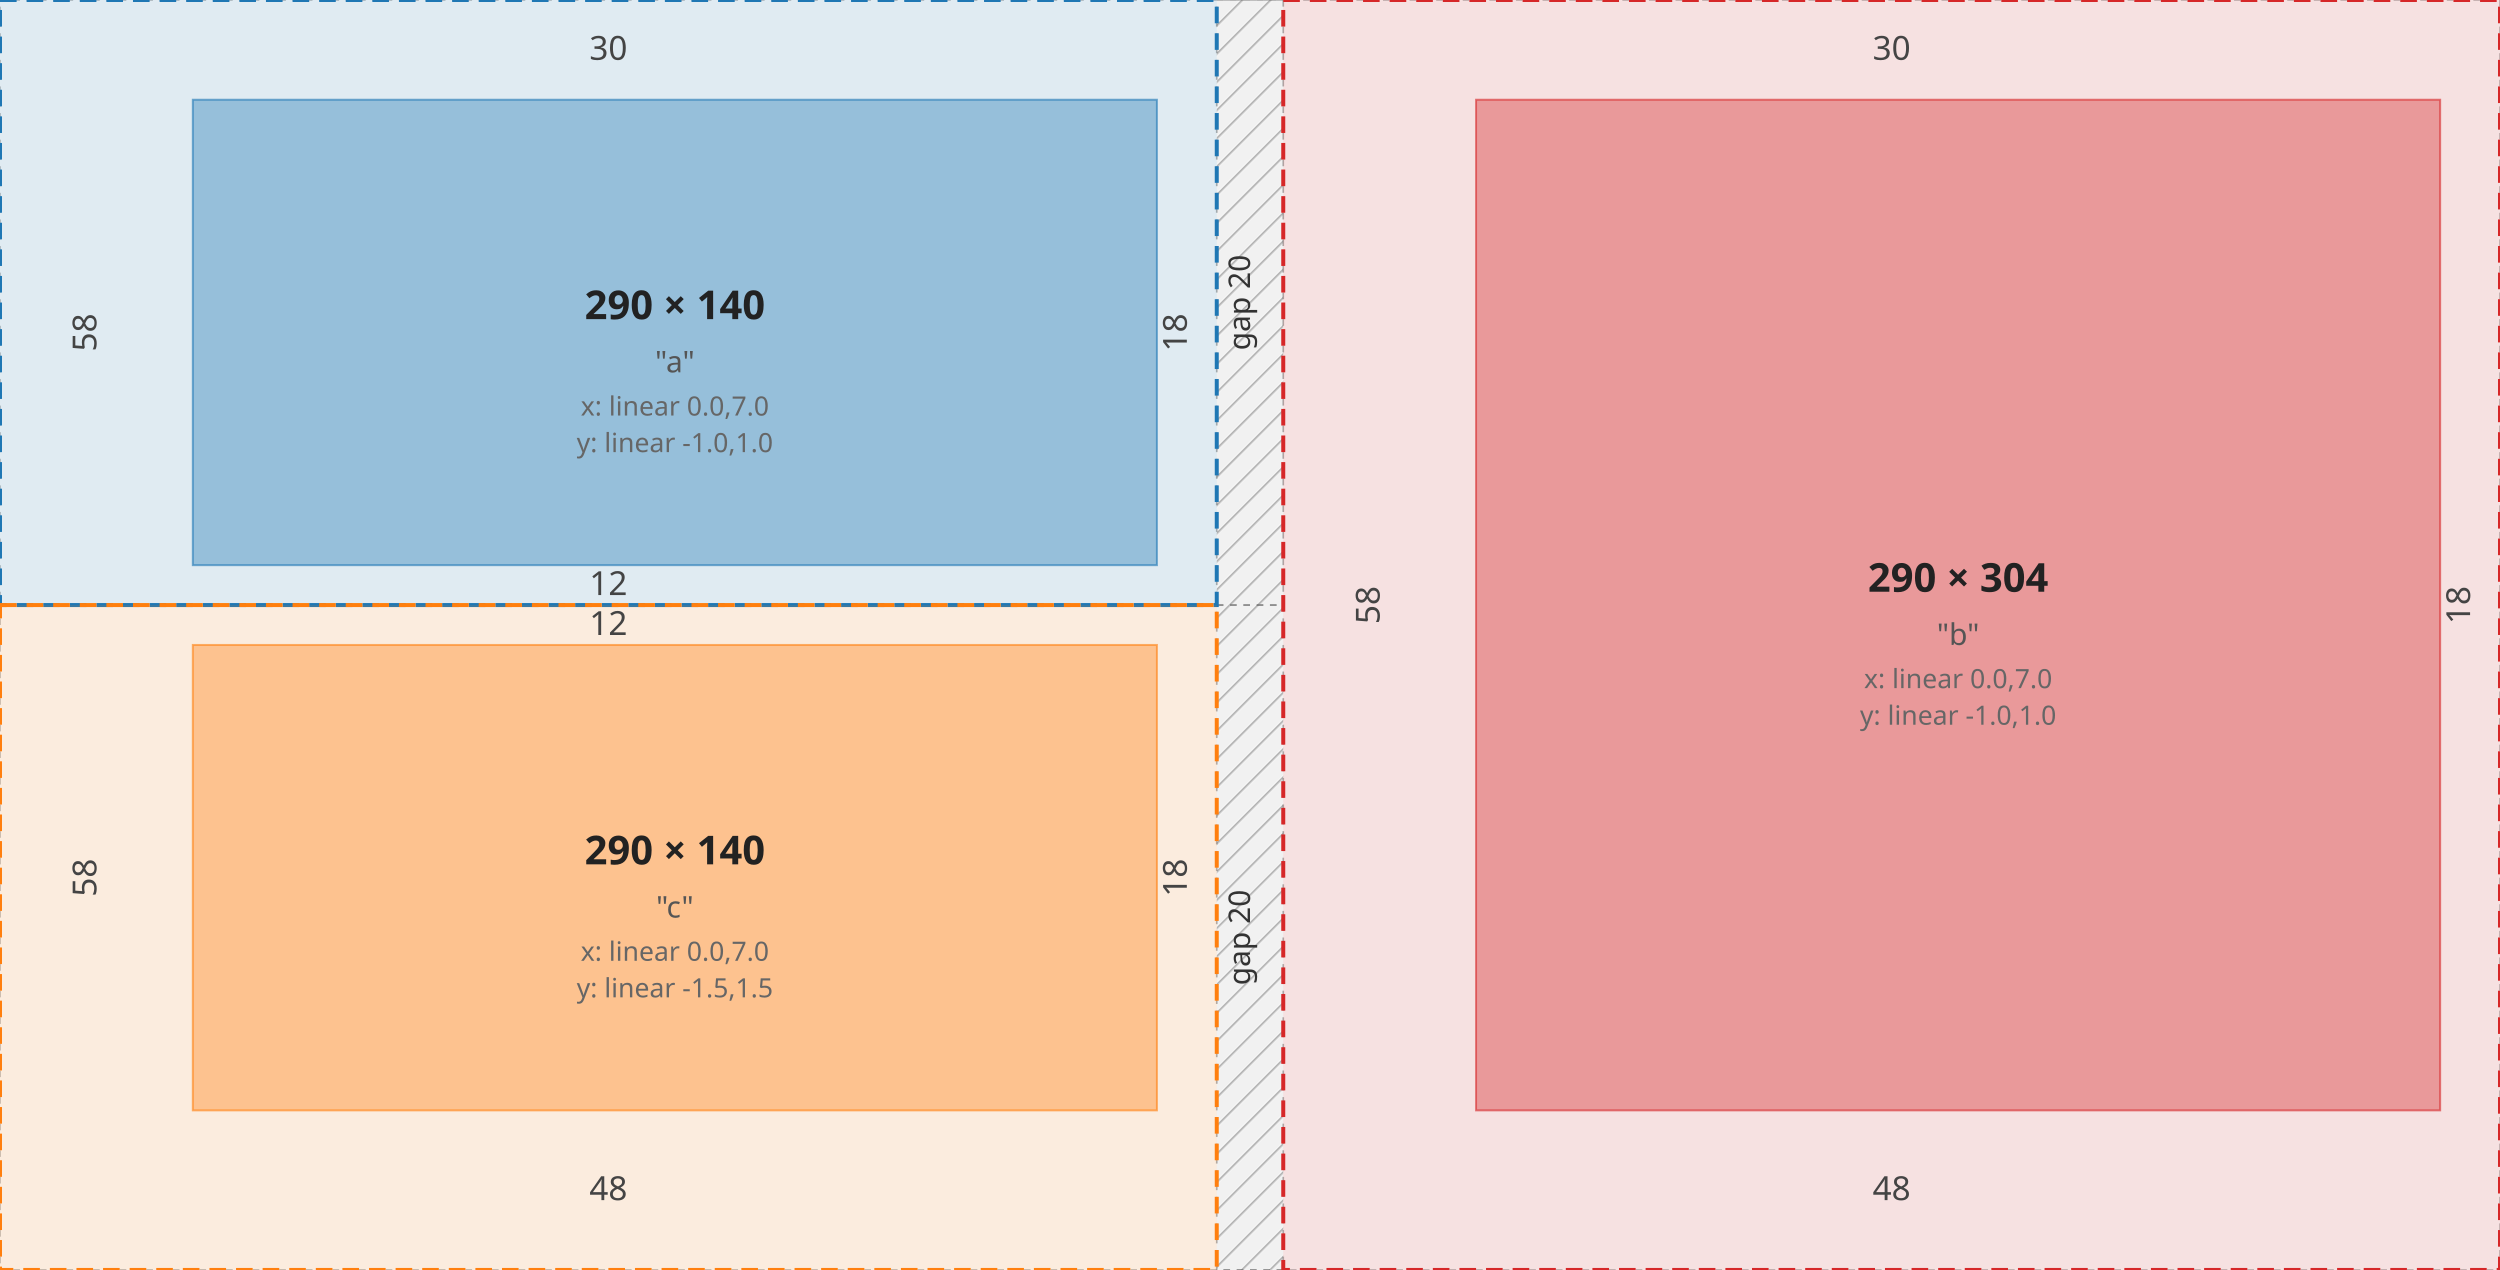
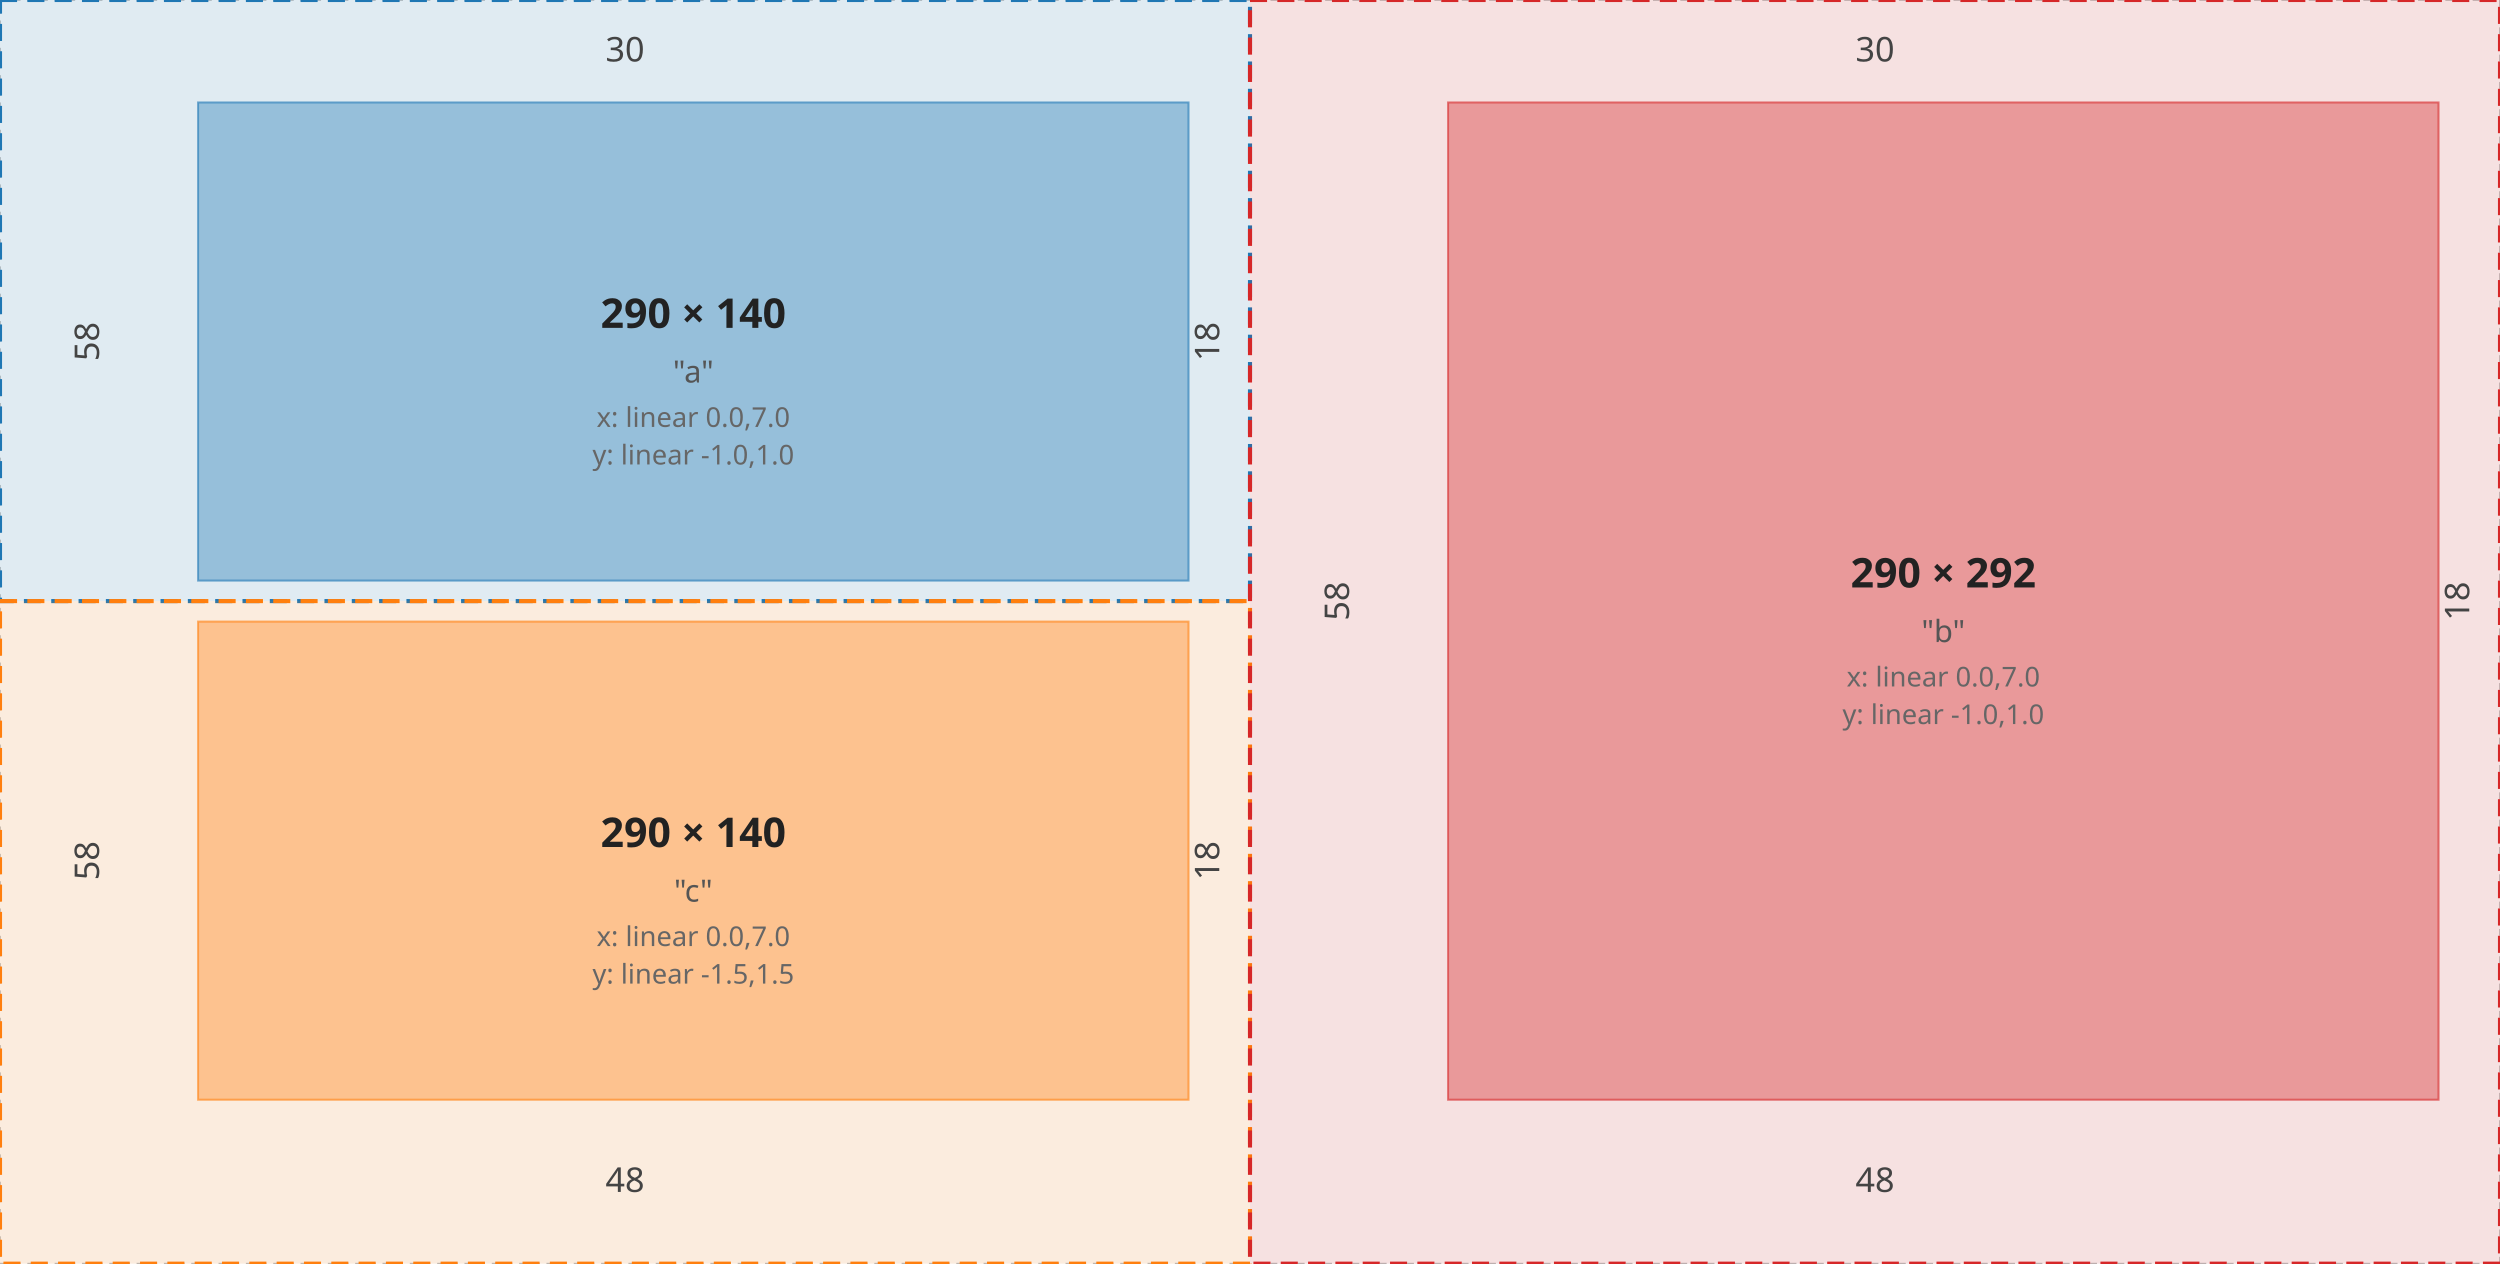
- <svg xmlns="http://www.w3.org/2000/svg" width="752" height="382" viewBox="0 0 752 382">
+ <svg xmlns="http://www.w3.org/2000/svg" width="732" height="370" viewBox="0 0 732 370">
  <g font-family="sans-serif">
-     <rect x="0" y="0" width="752" height="382" fill="#fafafa" />
+     <rect x="0" y="0" width="732" height="370" fill="#fafafa" />
    <defs>
      <pattern id="plotlet-gap-hatch" patternUnits="userSpaceOnUse" width="6" height="6" patternTransform="rotate(45)">
        <rect width="6" height="6" fill="#666" fill-opacity="0.06" />
        <line x1="0" y1="0" x2="0" y2="6" stroke="#666" stroke-opacity="0.45" stroke-width="1" />
      </pattern>
    </defs>
-     <rect x="0" y="0" width="752" height="382" fill="none" stroke="#bbb" stroke-width="0.5" stroke-dasharray="2,2" />
-     <rect x="366" y="0" width="20" height="182" fill="url(#plotlet-gap-hatch)" stroke="#666" stroke-opacity="0.5" stroke-width="0.5" stroke-dasharray="2,2" />
-     <text x="376.0" y="91.0" text-anchor="middle" font-size="9" fill="#333" transform="rotate(-90 376.0 91.0)">gap 20</text>
-     <rect x="366" y="182" width="20" height="200" fill="url(#plotlet-gap-hatch)" stroke="#666" stroke-opacity="0.5" stroke-width="0.5" stroke-dasharray="2,2" />
-     <text x="376.0" y="282.0" text-anchor="middle" font-size="9" fill="#333" transform="rotate(-90 376.0 282.0)">gap 20</text>
-     <rect x="0" y="0" width="366" height="182" fill="#1f77b4" fill-opacity="0.12" stroke="#1f77b4" stroke-width="1.2" stroke-dasharray="5,3" />
+     <rect x="0" y="0" width="732" height="370" fill="none" stroke="#bbb" stroke-width="0.5" stroke-dasharray="2,2" />
+     <rect x="0" y="0" width="366" height="176" fill="#1f77b4" fill-opacity="0.12" stroke="#1f77b4" stroke-width="1.2" stroke-dasharray="5,3" />
    <rect x="58" y="30" width="290" height="140" fill="#1f77b4" fill-opacity="0.38" stroke="#1f77b4" stroke-width="0.6" stroke-opacity="0.6" />
    <text x="183.0" y="18.0" text-anchor="middle" font-size="10" fill="#444">30</text>
-     <text x="183.0" y="179.0" text-anchor="middle" font-size="10" fill="#444">12</text>
    <text x="29.0" y="100.0" text-anchor="middle" font-size="10" fill="#444" transform="rotate(-90 29.0 100.0)">58</text>
    <text x="357.0" y="100.0" text-anchor="middle" font-size="10" fill="#444" transform="rotate(-90 357.0 100.0)">18</text>
    <text x="203.0" y="96.0" text-anchor="middle" font-size="12" fill="#222" font-weight="bold">290 × 140</text>
    <text x="203.0" y="112.0" text-anchor="middle" font-size="9" fill="#555">"a"</text>
    <text x="203.0" y="125.0" text-anchor="middle" font-size="8" fill="#666">x: linear 0.0,7.0</text>
    <text x="203.0" y="136.0" text-anchor="middle" font-size="8" fill="#666">y: linear -1.0,1.0</text>
-     <rect x="0" y="182" width="366" height="200" fill="#ff7f0e" fill-opacity="0.12" stroke="#ff7f0e" stroke-width="1.2" stroke-dasharray="5,3" />
-     <rect x="58" y="194" width="290" height="140" fill="#ff7f0e" fill-opacity="0.38" stroke="#ff7f0e" stroke-width="0.6" stroke-opacity="0.6" />
-     <text x="183.0" y="191.0" text-anchor="middle" font-size="10" fill="#444">12</text>
-     <text x="183.0" y="361.0" text-anchor="middle" font-size="10" fill="#444">48</text>
-     <text x="29.0" y="264.0" text-anchor="middle" font-size="10" fill="#444" transform="rotate(-90 29.0 264.0)">58</text>
-     <text x="357.0" y="264.0" text-anchor="middle" font-size="10" fill="#444" transform="rotate(-90 357.0 264.0)">18</text>
-     <text x="203.0" y="260.0" text-anchor="middle" font-size="12" fill="#222" font-weight="bold">290 × 140</text>
-     <text x="203.0" y="276.0" text-anchor="middle" font-size="9" fill="#555">"c"</text>
-     <text x="203.0" y="289.0" text-anchor="middle" font-size="8" fill="#666">x: linear 0.0,7.0</text>
-     <text x="203.0" y="300.0" text-anchor="middle" font-size="8" fill="#666">y: linear -1.5,1.5</text>
-     <rect x="386" y="0" width="366" height="382" fill="#d62728" fill-opacity="0.12" stroke="#d62728" stroke-width="1.2" stroke-dasharray="5,3" />
-     <rect x="444" y="30" width="290" height="304" fill="#d62728" fill-opacity="0.38" stroke="#d62728" stroke-width="0.6" stroke-opacity="0.6" />
-     <text x="569.0" y="18.0" text-anchor="middle" font-size="10" fill="#444">30</text>
-     <text x="569.0" y="361.0" text-anchor="middle" font-size="10" fill="#444">48</text>
-     <text x="415.0" y="182.0" text-anchor="middle" font-size="10" fill="#444" transform="rotate(-90 415.0 182.0)">58</text>
-     <text x="743.0" y="182.0" text-anchor="middle" font-size="10" fill="#444" transform="rotate(-90 743.0 182.0)">18</text>
-     <text x="589.0" y="178.0" text-anchor="middle" font-size="12" fill="#222" font-weight="bold">290 × 304</text>
-     <text x="589.0" y="194.0" text-anchor="middle" font-size="9" fill="#555">"b"</text>
-     <text x="589.0" y="207.0" text-anchor="middle" font-size="8" fill="#666">x: linear 0.0,7.0</text>
-     <text x="589.0" y="218.0" text-anchor="middle" font-size="8" fill="#666">y: linear -1.0,1.0</text>
+     <rect x="0" y="176" width="366" height="194" fill="#ff7f0e" fill-opacity="0.12" stroke="#ff7f0e" stroke-width="1.2" stroke-dasharray="5,3" />
+     <rect x="58" y="182" width="290" height="140" fill="#ff7f0e" fill-opacity="0.38" stroke="#ff7f0e" stroke-width="0.6" stroke-opacity="0.6" />
+     <text x="183.0" y="349.0" text-anchor="middle" font-size="10" fill="#444">48</text>
+     <text x="29.0" y="252.0" text-anchor="middle" font-size="10" fill="#444" transform="rotate(-90 29.0 252.0)">58</text>
+     <text x="357.0" y="252.0" text-anchor="middle" font-size="10" fill="#444" transform="rotate(-90 357.0 252.0)">18</text>
+     <text x="203.0" y="248.0" text-anchor="middle" font-size="12" fill="#222" font-weight="bold">290 × 140</text>
+     <text x="203.0" y="264.0" text-anchor="middle" font-size="9" fill="#555">"c"</text>
+     <text x="203.0" y="277.0" text-anchor="middle" font-size="8" fill="#666">x: linear 0.0,7.0</text>
+     <text x="203.0" y="288.0" text-anchor="middle" font-size="8" fill="#666">y: linear -1.5,1.5</text>
+     <rect x="366" y="0" width="366" height="370" fill="#d62728" fill-opacity="0.12" stroke="#d62728" stroke-width="1.2" stroke-dasharray="5,3" />
+     <rect x="424" y="30" width="290" height="292" fill="#d62728" fill-opacity="0.38" stroke="#d62728" stroke-width="0.6" stroke-opacity="0.6" />
+     <text x="549.0" y="18.0" text-anchor="middle" font-size="10" fill="#444">30</text>
+     <text x="549.0" y="349.0" text-anchor="middle" font-size="10" fill="#444">48</text>
+     <text x="395.0" y="176.0" text-anchor="middle" font-size="10" fill="#444" transform="rotate(-90 395.0 176.0)">58</text>
+     <text x="723.0" y="176.0" text-anchor="middle" font-size="10" fill="#444" transform="rotate(-90 723.0 176.0)">18</text>
+     <text x="569.0" y="172.0" text-anchor="middle" font-size="12" fill="#222" font-weight="bold">290 × 292</text>
+     <text x="569.0" y="188.0" text-anchor="middle" font-size="9" fill="#555">"b"</text>
+     <text x="569.0" y="201.0" text-anchor="middle" font-size="8" fill="#666">x: linear 0.0,7.0</text>
+     <text x="569.0" y="212.0" text-anchor="middle" font-size="8" fill="#666">y: linear -1.0,1.0</text>
  </g>
</svg>
